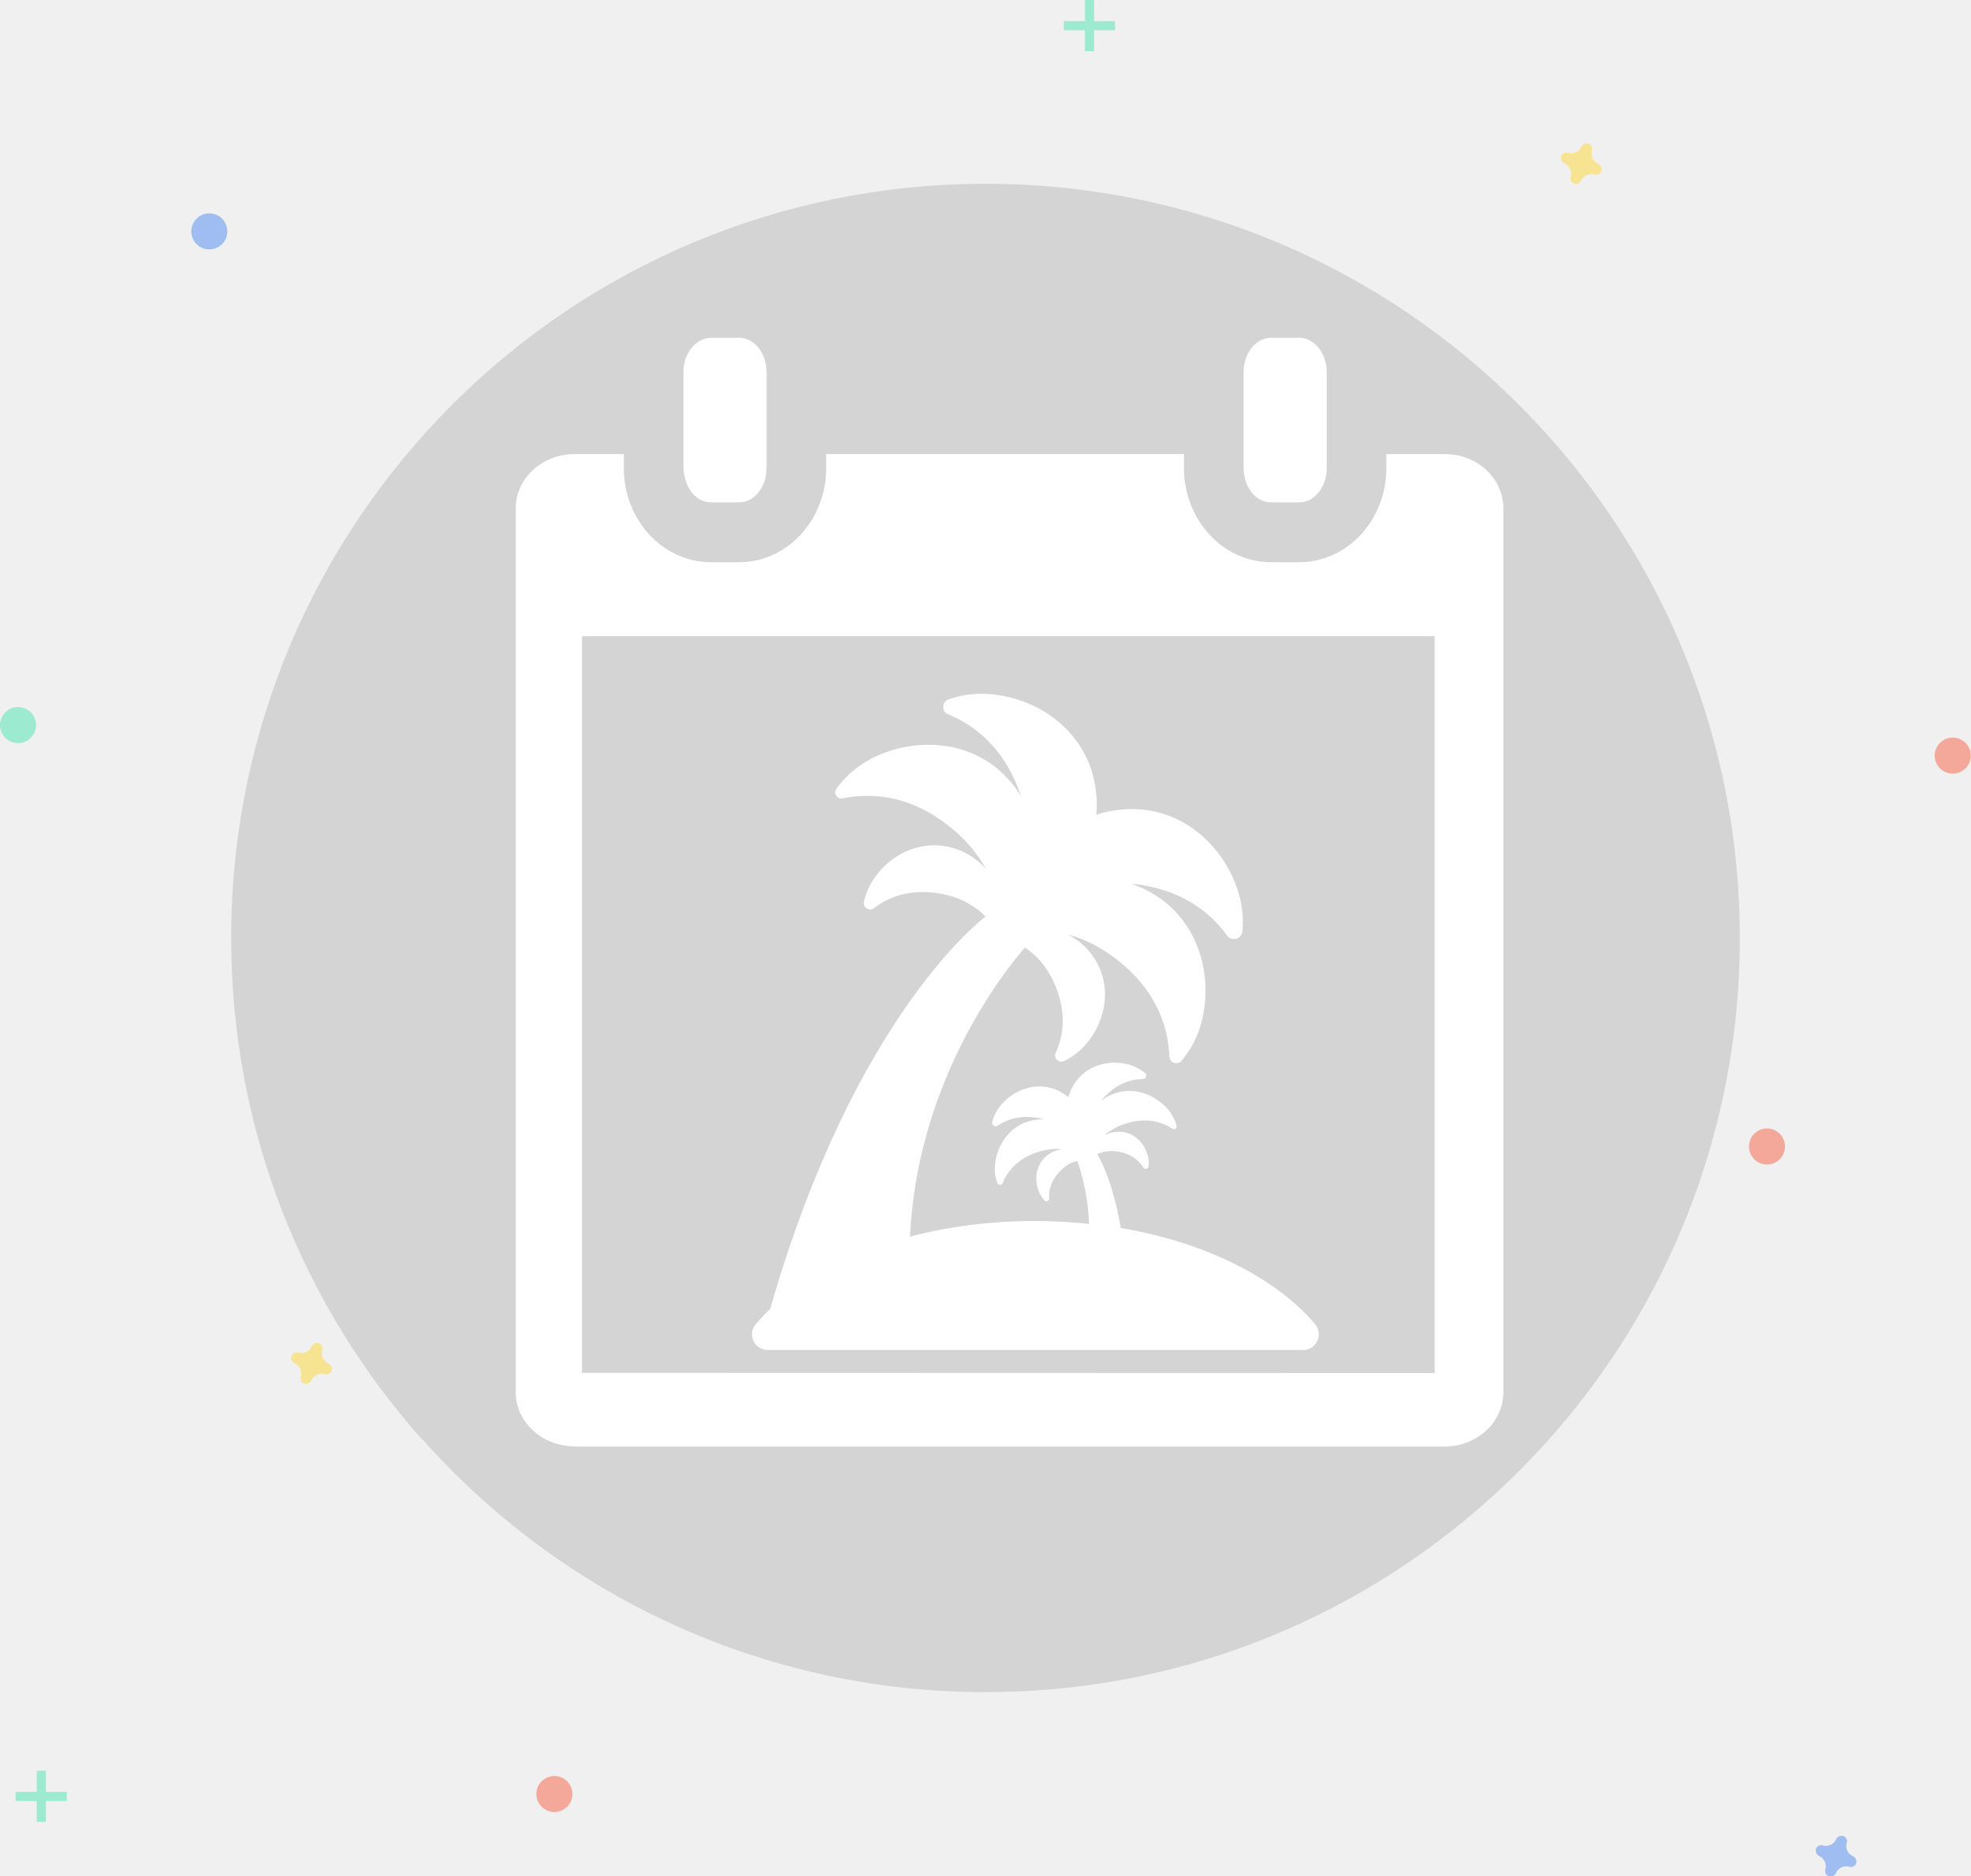
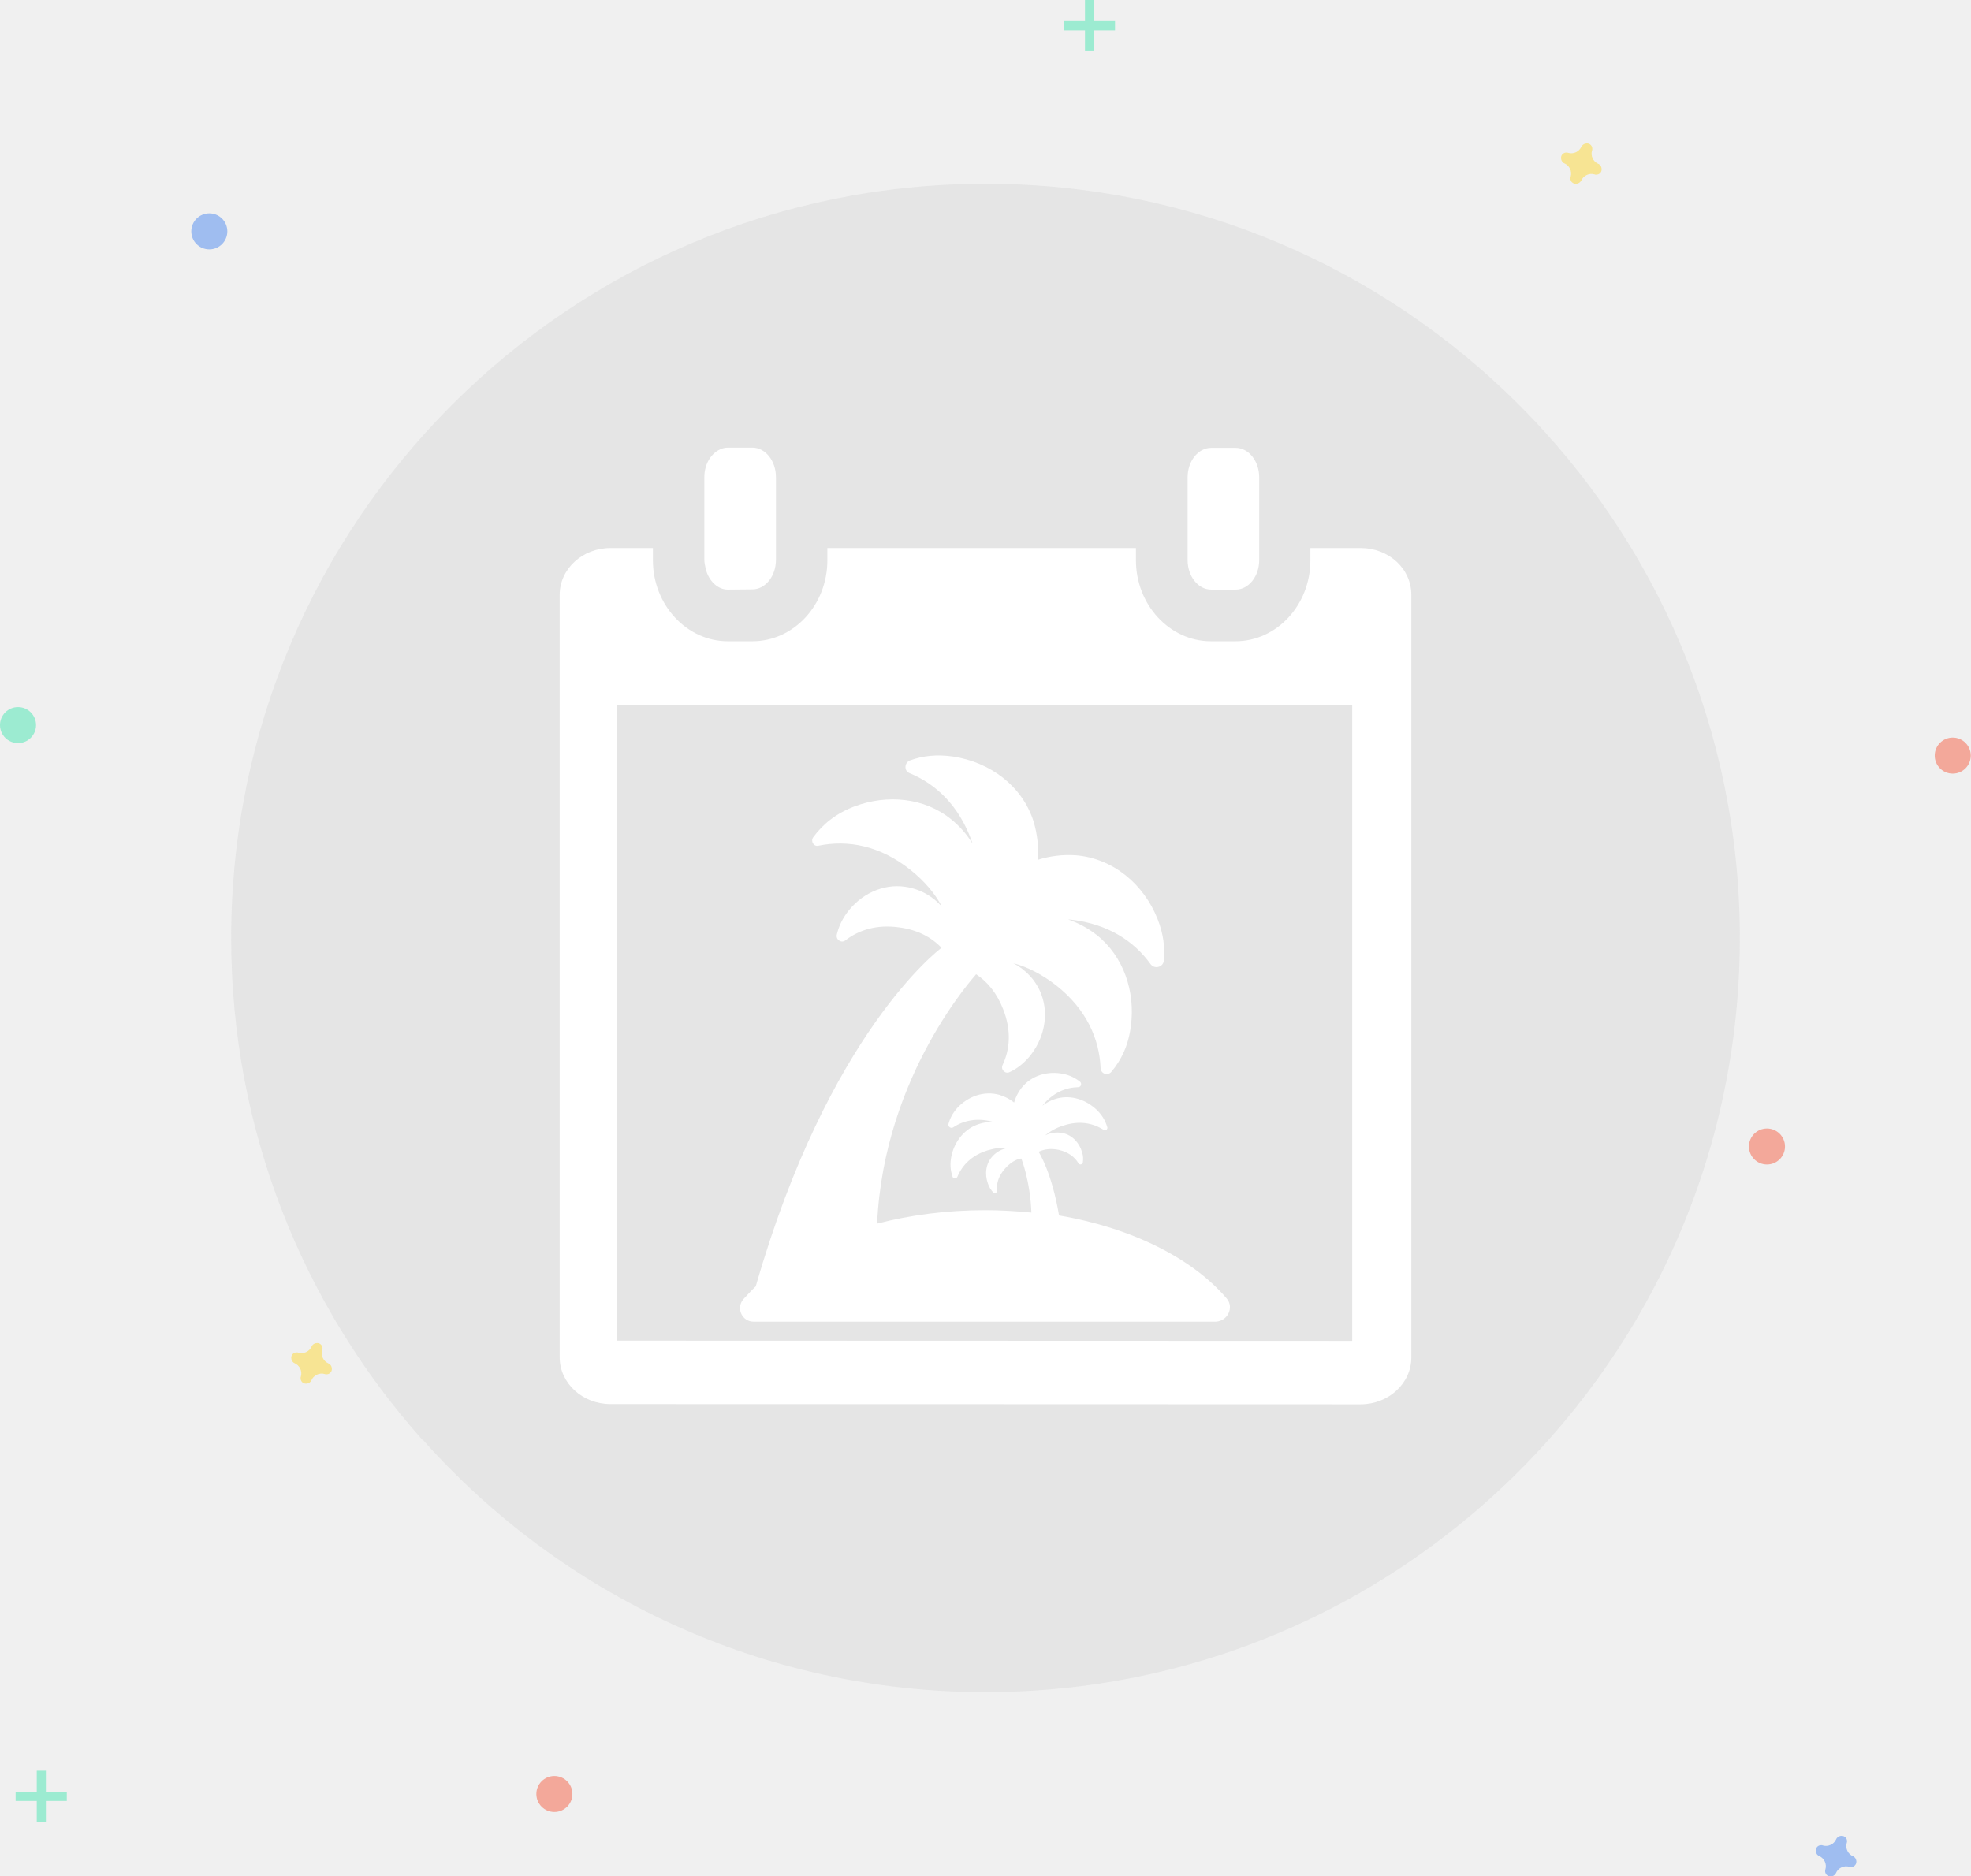
<svg xmlns="http://www.w3.org/2000/svg" version="1.1" id="f20e0c25-d928-42cc-98d1-13cc230663ea" x="0px" y="0px" viewBox="0 0 820.2 780.8" style="enable-background:new 0 0 820.2 780.8;" xml:space="preserve">
  <style type="text/css">
	.st0{opacity:0.5;}
	.st1{fill:#47E6B1;}
	.st2{opacity:0.5;fill:#4D8AF0;enable-background:new    ;}
	.st3{opacity:0.5;fill:#FDD835;enable-background:new    ;}
	.st4{opacity:0.5;fill:#F55F44;enable-background:new    ;}
	.st5{opacity:0.5;fill:#47E6B1;enable-background:new    ;}
- 	.st6{fill:#D4D4D4;}
+ 	.st6{opacity:0.4;fill:#D4D4D4;enable-background:new    ;}
	.st7{display:none;}
	.st8{fill:#FFFFFF;}
</style>
  <g class="st0">
    <rect x="15.3" y="737" class="st1" width="3.8" height="21.3" />
    <rect x="6.5" y="745.8" class="st1" width="21.3" height="3.8" />
  </g>
  <g class="st0">
    <rect x="451.5" class="st1" width="3.8" height="21.3" />
    <rect x="442.7" y="8.8" class="st1" width="21.3" height="3.8" />
  </g>
  <path class="st2" d="M771.1,772.6c-2.1-0.9-3.3-3.3-2.6-5.6c0.1-0.2,0.1-0.3,0.1-0.5l0,0c0.1-1.3-0.9-2.4-2.2-2.4  c-0.8,0-1.5,0.3-2,0.9l0,0c-0.1,0.1-0.2,0.3-0.3,0.5c-0.9,2.1-3.3,3.3-5.6,2.6c-0.2-0.1-0.3-0.1-0.5-0.1l0,0  c-1.3-0.1-2.4,0.9-2.4,2.2c0,0.8,0.3,1.5,0.9,2l0,0c0.1,0.1,0.3,0.2,0.5,0.3c2.1,0.9,3.3,3.3,2.6,5.6c-0.1,0.2-0.1,0.3-0.1,0.5l0,0  c-0.1,1.3,0.9,2.4,2.2,2.4c0.8,0,1.5-0.3,2-0.9l0,0c0.1-0.1,0.2-0.3,0.3-0.5c0.9-2.1,3.3-3.3,5.6-2.6c0.2,0.1,0.3,0.1,0.5,0.1l0,0  c1.3,0.1,2.4-0.9,2.4-2.2c0-0.8-0.3-1.5-0.9-2l0,0C771.4,772.7,771.2,772.6,771.1,772.6z" />
  <path class="st3" d="M136.7,567.5c-2.1-0.9-3.3-3.3-2.6-5.6c0.1-0.2,0.1-0.3,0.1-0.5l0,0c0.1-1.3-0.9-2.4-2.2-2.4  c-0.8,0-1.5,0.3-2,0.9l0,0c-0.1,0.1-0.2,0.3-0.3,0.5c-0.9,2.1-3.3,3.3-5.6,2.6c-0.2-0.1-0.3-0.1-0.5-0.1l0,0  c-1.3-0.1-2.4,0.9-2.4,2.2c0,0.8,0.3,1.5,0.9,2l0,0c0.1,0.1,0.3,0.2,0.5,0.3c2.1,0.9,3.3,3.3,2.6,5.6c-0.1,0.2-0.1,0.3-0.1,0.5l0,0  c-0.1,1.3,0.9,2.4,2.2,2.4c0.8,0,1.5-0.3,2-0.9l0,0c0.1-0.1,0.2-0.3,0.3-0.5c0.9-2.1,3.3-3.3,5.6-2.6c0.2,0.1,0.3,0.1,0.5,0.1l0,0  c1.3,0.1,2.4-0.9,2.4-2.2c0-0.8-0.3-1.5-0.9-2l0,0C137,567.7,136.8,567.6,136.7,567.5z" />
  <path class="st3" d="M665.1,68.2c-2.1-0.9-3.3-3.3-2.6-5.6c0.1-0.2,0.1-0.3,0.1-0.5l0,0c0.1-1.3-0.9-2.4-2.2-2.4  c-0.8,0-1.5,0.3-2,0.9l0,0c-0.1,0.1-0.2,0.3-0.3,0.4c-0.9,2.1-3.3,3.3-5.6,2.6c-0.2-0.1-0.3-0.1-0.5-0.1l0,0  c-1.3-0.1-2.4,0.9-2.4,2.2c0,0.8,0.3,1.5,0.9,2l0,0c0.1,0.1,0.3,0.2,0.5,0.3c2.1,0.9,3.3,3.3,2.6,5.6c-0.1,0.2-0.1,0.3-0.1,0.5l0,0  c-0.1,1.3,0.9,2.4,2.2,2.4c0.8,0,1.5-0.3,2-0.9l0,0c0.1-0.1,0.2-0.3,0.3-0.4c0.9-2.1,3.3-3.3,5.6-2.6c0.2,0.1,0.3,0.1,0.5,0.1l0,0  c1.3,0.1,2.4-0.9,2.4-2.2c0-0.8-0.3-1.5-0.9-2l0,0C665.4,68.3,665.2,68.2,665.1,68.2z" />
  <circle class="st4" cx="812.6" cy="314.5" r="7.5" />
  <circle class="st4" cx="230.7" cy="746.7" r="7.5" />
  <circle class="st4" cx="735.3" cy="477.2" r="7.5" />
  <circle class="st2" cx="87.1" cy="96.3" r="7.5" />
  <circle class="st5" cx="7.5" cy="301.8" r="7.5" />
  <g>
    <path class="st6" d="M724,390.4c0,100.7-47.4,190.3-121.1,247.7c-53.2,41.5-120.1,66.2-192.8,66.2c-93.1,0-176.8-40.6-234.2-105.1   l-0.1,0.1c-49.5-55.5-79.6-128.7-79.6-208.9c0-173.3,140.5-313.9,313.9-313.9S724,217.1,724,390.4z" />
-     <path class="st7" d="M307.7,135.6h-11.8c-1.5,0-2.9,0.3-4.3,0.8c-6.9,2.2-12.1,9.7-12.1,18.5v8.1v20.9v10.9c0,2,0.3,3.9,0.8,5.7   c2.1,7.8,8.2,13.6,15.6,13.6h11.8c9.1,0,16.4-8.6,16.4-19.3v-10.9v-20.9v-8.1C324.1,144.3,316.7,135.6,307.7,135.6z M540.7,135.6   h-11.8c-9.1,0-16.4,8.6-16.4,19.3v8.1v20.9v10.9c0,10.7,7.3,19.3,16.4,19.3h11.8c9.1,0,16.4-8.6,16.4-19.3v-10.9v-20.9v-8.1   C557.1,144.3,549.8,135.6,540.7,135.6z M601.2,183.9h-29.3v10.9c0,18.8-14,34.1-31.2,34.1h-11.8c-17.2,0-31.2-15.3-31.2-34.1v-10.9   H338.8v10.9c0,18.8-14,34.1-31.2,34.1h-11.8c-17.2,0-31.2-15.3-31.2-34.1v-10.9h-25.5c-16.3,0-29.5,12.4-29.5,27.6v367.9   c0,15.3,13.2,27.6,29.5,27.6h362c16.3,0,29.5-12.3,29.5-27.6V211.6C630.6,196.3,617.5,183.9,601.2,183.9z M592,566.5l-344.8-0.1   V269.8H592V566.5z" />
-     <path class="st8" d="M239.1,602c-13.5,0-24.5-10.1-24.5-22.6V211.6c0-12.5,11-22.6,24.5-22.6h20.5v5.9c0,21.5,16.2,39.1,36.2,39.1   h11.8c19.9,0,36.2-17.5,36.2-39.1v-5.9h148.9v5.9c0,21.5,16.2,39.1,36.2,39.1h11.8c19.9,0,36.2-17.5,36.2-39.1v-5.9h24.3   c6.6,0,12.8,2.4,17.4,6.7c4.5,4.3,7,9.9,7,15.9v367.9c0,12.5-11,22.6-24.5,22.6H239.1z M242.2,571.4l354.8,0.1V264.8H242.2V571.4z    M528.9,209.1c-6.3,0-11.4-6.4-11.4-14.3v-39.9c0-7.9,5.1-14.3,11.4-14.3h11.8c6.3,0,11.4,6.4,11.4,14.3v39.9   c0,7.9-5.1,14.3-11.4,14.3H528.9z M295.8,209.1c-4.9,0-9.2-4-10.7-9.8c-0.4-1.7-0.7-3.1-0.7-4.5v-39.9c0-6.5,3.5-12.1,8.6-13.8   c1.1-0.4,2-0.5,2.8-0.5h11.8c6.3,0,11.4,6.4,11.4,14.3v39.9c0,7.9-5.1,14.3-11.4,14.3H295.8z" />
-   </g>
-   <g>
-     <path class="st8" d="M547.3,551.2c-16.3-19.3-45.6-34.1-80.9-40.1c-3.5-20.7-9.6-30.4-9.8-30.7c2.7-1.3,5.9-1.7,9.7-0.9   c4.5,1,7.6,3.4,9.5,6.5c0.5,0.9,1.9,0.6,2.1-0.4c0.2-1.5,0.2-3.2-0.4-5c-1.3-4.5-4.8-8.3-9.4-9.3c-3-0.6-6-0.1-8.5,1.2   c2.3-2,5.3-3.7,8.8-4.8c7.7-2.5,14.3-1.3,19.5,2.1c0.9,0.6,2-0.3,1.7-1.3c-0.9-3.1-2.6-6.2-5.8-9c-5.4-4.7-12.8-6.8-19.6-4.5   c-2.2,0.7-4.2,1.8-5.9,3.1c0.1-0.2,0.3-0.3,0.4-0.5c5-5.9,11-8.4,16.9-8.5c1.3,0,1.9-1.7,0.9-2.5c-2.1-1.7-4.7-3.1-8-3.8   c-7.6-1.6-15.5,0.7-20.3,6.7c-1.7,2.2-2.9,4.6-3.6,7.1c-2-1.6-4.4-2.9-7.1-3.7c-7.4-2.1-15.2,0.7-20.4,6.4c-2.2,2.5-3.5,5-4.2,7.6   c-0.4,1.3,1.2,2.4,2.3,1.6c4.9-3.3,11.2-4.6,18.6-2.8c0.2,0.1,0.4,0.1,0.6,0.2c-2.2-0.1-4.4,0.2-6.6,0.9   c-6.8,2.1-11.7,8.1-13.3,15.1c-0.9,4-0.6,7.4,0.5,10.4c0.4,1.1,1.9,1.1,2.3,0c2.3-5.6,7-10.4,14.6-12.8c3.5-1.1,6.9-1.5,10-1.2   c-2.8,0.4-5.6,1.7-7.6,4c-3.2,3.5-3.8,8.6-2.2,13.1c0.6,1.8,1.6,3.2,2.6,4.3c0.7,0.7,2,0.2,1.9-0.8c-0.3-3.6,0.8-7.3,3.9-10.8   c2.4-2.7,5.1-4.4,7.8-4.8l0,0c0,0,4.3,10.7,4.9,26.1c-7.2-0.7-14.7-1.2-22.3-1.2c-18.6,0-36.2,2.3-52.2,6.5   c3.3-72.2,47.8-120.1,47.8-120.3v0c5.5,3.6,10.1,9.2,13.1,17c3.9,10.1,3.2,19.3-0.3,26.8c-1,2.2,1.4,4.5,3.5,3.4   c3.3-1.5,6.4-3.8,9.3-7.2c7.1-8.4,9.9-20.1,5.9-30.4c-2.6-6.7-7.5-11.8-13.4-15c6.9,1.9,13.9,5.4,20.7,10.8   c14.5,11.5,20.8,25.7,21.3,39.9c0.1,2.7,3.4,3.8,5.1,1.8c4.7-5.6,8.3-12.8,9.5-22.3c2.2-16.5-3.5-33.6-16.6-43.9   c-4.2-3.3-8.9-5.8-13.7-7.4c0.5,0,1,0.1,1.5,0.1c17.7,2.1,30.3,10.3,38.2,21.4c1.9,2.6,6.1,1.5,6.4-1.7c0.6-6.2-0.1-12.8-3-20.1   c-6.6-16.7-21.3-29.2-39.3-30.7c-6.4-0.5-12.7,0.3-18.5,2.2c0.6-6.1-0.1-12.3-2-18.5c-5.5-17.1-21-28.6-38.8-31.3   c-7.9-1.2-14.7-0.3-20.7,1.8c-2.8,1-3,5.1-0.2,6.2c12.8,5.2,23.8,15.6,29.9,32.6c0.2,0.5,0.3,0.9,0.5,1.4   c-2.7-4.3-6.1-8.3-10.3-11.7c-13-10.5-30.9-12.1-46.5-6.3c-9.3,3.5-15.5,8.8-20,14.9c-1.4,2,0.3,4.6,2.6,4.1   c14.1-2.9,29.6-0.1,44.3,11.6c6.8,5.4,11.8,11.4,15.3,17.8c-4.4-5-10.5-8.6-17.7-9.6c-10.9-1.6-21.7,3.7-28.2,12.6   c-2.6,3.5-4.1,7.1-4.9,10.6c-0.5,2.4,2.3,4.2,4.2,2.7c6.6-5.1,15.3-7.8,26-6.3c8.8,1.2,15.5,4.8,20.4,9.8   c-0.9,0.7-54.5,40.8-89.6,163.3c-2.1,2-4.1,4.2-6,6.3c-3.6,4.3-0.6,10.8,5,10.8h223C547.7,561.9,550.8,555.4,547.3,551.2z" />
+     <path class="st7" d="M307.7,135.6h-11.8c-1.5,0-2.9,0.3-4.3,0.8c-6.9,2.2-12.1,9.7-12.1,18.5v8.1v20.9v10.9c0,2,0.3,3.9,0.8,5.7   c2.1,7.8,8.2,13.6,15.6,13.6h11.8c9.1,0,16.4-8.6,16.4-19.3v-10.9V163v-8.1C324.1,144.3,316.7,135.6,307.7,135.6z M540.7,135.6   h-11.8c-9.1,0-16.4,8.6-16.4,19.3v8.1v20.9v10.9c0,10.7,7.3,19.3,16.4,19.3h11.8c9.1,0,16.4-8.6,16.4-19.3v-10.9V163v-8.1   C557.1,144.3,549.8,135.6,540.7,135.6z M601.2,183.9h-29.3v10.9c0,18.8-14,34.1-31.2,34.1h-11.8c-17.2,0-31.2-15.3-31.2-34.1v-10.9   H338.8v10.9c0,18.8-14,34.1-31.2,34.1h-11.8c-17.2,0-31.2-15.3-31.2-34.1v-10.9h-25.5c-16.3,0-29.5,12.4-29.5,27.6v367.9   c0,15.3,13.2,27.6,29.5,27.6h362c16.3,0,29.5-12.3,29.5-27.6V211.6C630.6,196.3,617.5,183.9,601.2,183.9z M592,566.5l-344.8-0.1   V269.8H592V566.5z" />
+     <g>
+       <path class="st8" d="M254,584.4c-11.6,0-21.1-8.7-21.1-19.5V247.6c0-10.8,9.5-19.5,21.1-19.5h17.7v5.1c0,18.5,14,33.7,31.2,33.7    h10.2c17.2,0,31.2-15.1,31.2-33.7v-5.1h128.4v5.1c0,18.5,14,33.7,31.2,33.7h10.2c17.2,0,31.2-15.1,31.2-33.7v-5.1h21    c5.7,0,11,2.1,15,5.8c3.9,3.7,6,8.5,6,13.7V565c0,10.8-9.5,19.5-21.1,19.5L254,584.4L254,584.4z M256.6,558l306.1,0.1V293.5H256.6    V558z M504,245.4c-5.4,0-9.8-5.5-9.8-12.3v-34.4c0-6.8,4.4-12.3,9.8-12.3h10.2c5.4,0,9.8,5.5,9.8,12.3v34.4    c0,6.8-4.4,12.3-9.8,12.3L504,245.4L504,245.4z M302.9,245.4c-4.2,0-7.9-3.5-9.2-8.5c-0.3-1.5-0.6-2.7-0.6-3.9v-34.4    c0-5.6,3-10.4,7.4-11.9c0.9-0.3,1.7-0.4,2.4-0.4h10.2c5.4,0,9.8,5.5,9.8,12.3v34.4c0,6.8-4.4,12.3-9.8,12.3L302.9,245.4    L302.9,245.4z" />
+       <g>
+         <path class="st8" d="M510.5,540.5c-14.1-16.6-39.3-29.4-69.8-34.6c-3-17.9-8.3-26.2-8.5-26.5c2.3-1.1,5.1-1.5,8.4-0.8     c3.9,0.9,6.6,2.9,8.2,5.6c0.4,0.8,1.6,0.5,1.8-0.3c0.2-1.3,0.2-2.8-0.3-4.3c-1.1-3.9-4.1-7.2-8.1-8c-2.6-0.5-5.2-0.1-7.3,1     c2-1.7,4.6-3.2,7.6-4.1c6.6-2.2,12.3-1.1,16.8,1.8c0.8,0.5,1.7-0.3,1.5-1.1c-0.8-2.7-2.2-5.3-5-7.8c-4.7-4.1-11-5.9-16.9-3.9     c-1.9,0.6-3.6,1.6-5.1,2.7c0.1-0.2,0.3-0.3,0.3-0.4c4.3-5.1,9.5-7.2,14.6-7.3c1.1,0,1.6-1.5,0.8-2.2c-1.8-1.5-4.1-2.7-6.9-3.3     c-6.6-1.4-13.4,0.6-17.5,5.8c-1.5,1.9-2.5,4-3.1,6.1c-1.7-1.4-3.8-2.5-6.1-3.2c-6.4-1.8-13.1,0.6-17.6,5.5     c-1.9,2.2-3,4.3-3.6,6.6c-0.3,1.1,1,2.1,2,1.4c4.2-2.8,9.7-4,16-2.4c0.2,0.1,0.3,0.1,0.5,0.2c-1.9-0.1-3.8,0.2-5.7,0.8     c-5.9,1.8-10.1,7-11.5,13c-0.8,3.5-0.5,6.4,0.4,9c0.3,0.9,1.6,0.9,2,0c2-4.8,6-9,12.6-11c3-0.9,6-1.3,8.6-1     c-2.4,0.3-4.8,1.5-6.6,3.5c-2.8,3-3.3,7.4-1.9,11.3c0.5,1.6,1.4,2.8,2.2,3.7c0.6,0.6,1.7,0.2,1.6-0.7c-0.3-3.1,0.7-6.3,3.4-9.3     c2.1-2.3,4.4-3.8,6.7-4.1l0,0c0,0,3.7,9.2,4.2,22.5c-6.2-0.6-12.7-1-19.2-1c-16,0-31.2,2-45,5.6c2.8-62.3,41.2-103.6,41.2-103.8     l0,0c4.7,3.1,8.7,7.9,11.3,14.7c3.4,8.7,2.8,16.6-0.3,23.1c-0.9,1.9,1.2,3.9,3,2.9c2.8-1.3,5.5-3.3,8-6.2     c6.1-7.2,8.5-17.3,5.1-26.2c-2.2-5.8-6.5-10.2-11.6-12.9c6,1.6,12,4.7,17.9,9.3c12.5,9.9,17.9,22.2,18.4,34.4     c0.1,2.3,2.9,3.3,4.4,1.6c4.1-4.8,7.2-11,8.2-19.2c1.9-14.2-3-29-14.3-37.9c-3.6-2.8-7.7-5-11.8-6.4c0.4,0,0.9,0.1,1.3,0.1     c15.3,1.8,26.1,8.9,33,18.5c1.6,2.2,5.3,1.3,5.5-1.5c0.5-5.3-0.1-11-2.6-17.3c-5.7-14.4-18.4-25.2-33.9-26.5     c-5.5-0.4-11,0.3-16,1.9c0.5-5.3-0.1-10.6-1.7-16c-4.7-14.8-18.1-24.7-33.5-27c-6.8-1-12.7-0.3-17.9,1.6     c-2.4,0.9-2.6,4.4-0.2,5.3c11,4.5,20.5,13.5,25.8,28.1c0.2,0.4,0.3,0.8,0.4,1.2c-2.3-3.7-5.3-7.2-8.9-10.1     c-11.2-9.1-26.7-10.4-40.1-5.4c-8,3-13.4,7.6-17.3,12.9c-1.2,1.7,0.3,4,2.2,3.5c12.2-2.5,25.5-0.1,38.2,10     c5.9,4.7,10.2,9.8,13.2,15.4c-3.8-4.3-9.1-7.4-15.3-8.3c-9.4-1.4-18.7,3.2-24.3,10.9c-2.2,3-3.5,6.1-4.2,9.1     c-0.4,2.1,2,3.6,3.6,2.3c5.7-4.4,13.2-6.7,22.4-5.4c7.6,1,13.4,4.1,17.6,8.5c-0.8,0.6-47,35.2-77.3,140.9     c-1.8,1.7-3.5,3.6-5.2,5.4c-3.1,3.7-0.5,9.3,4.3,9.3h192.4C510.9,549.8,513.6,544.2,510.5,540.5z" />
+       </g>
+     </g>
  </g>
</svg>
